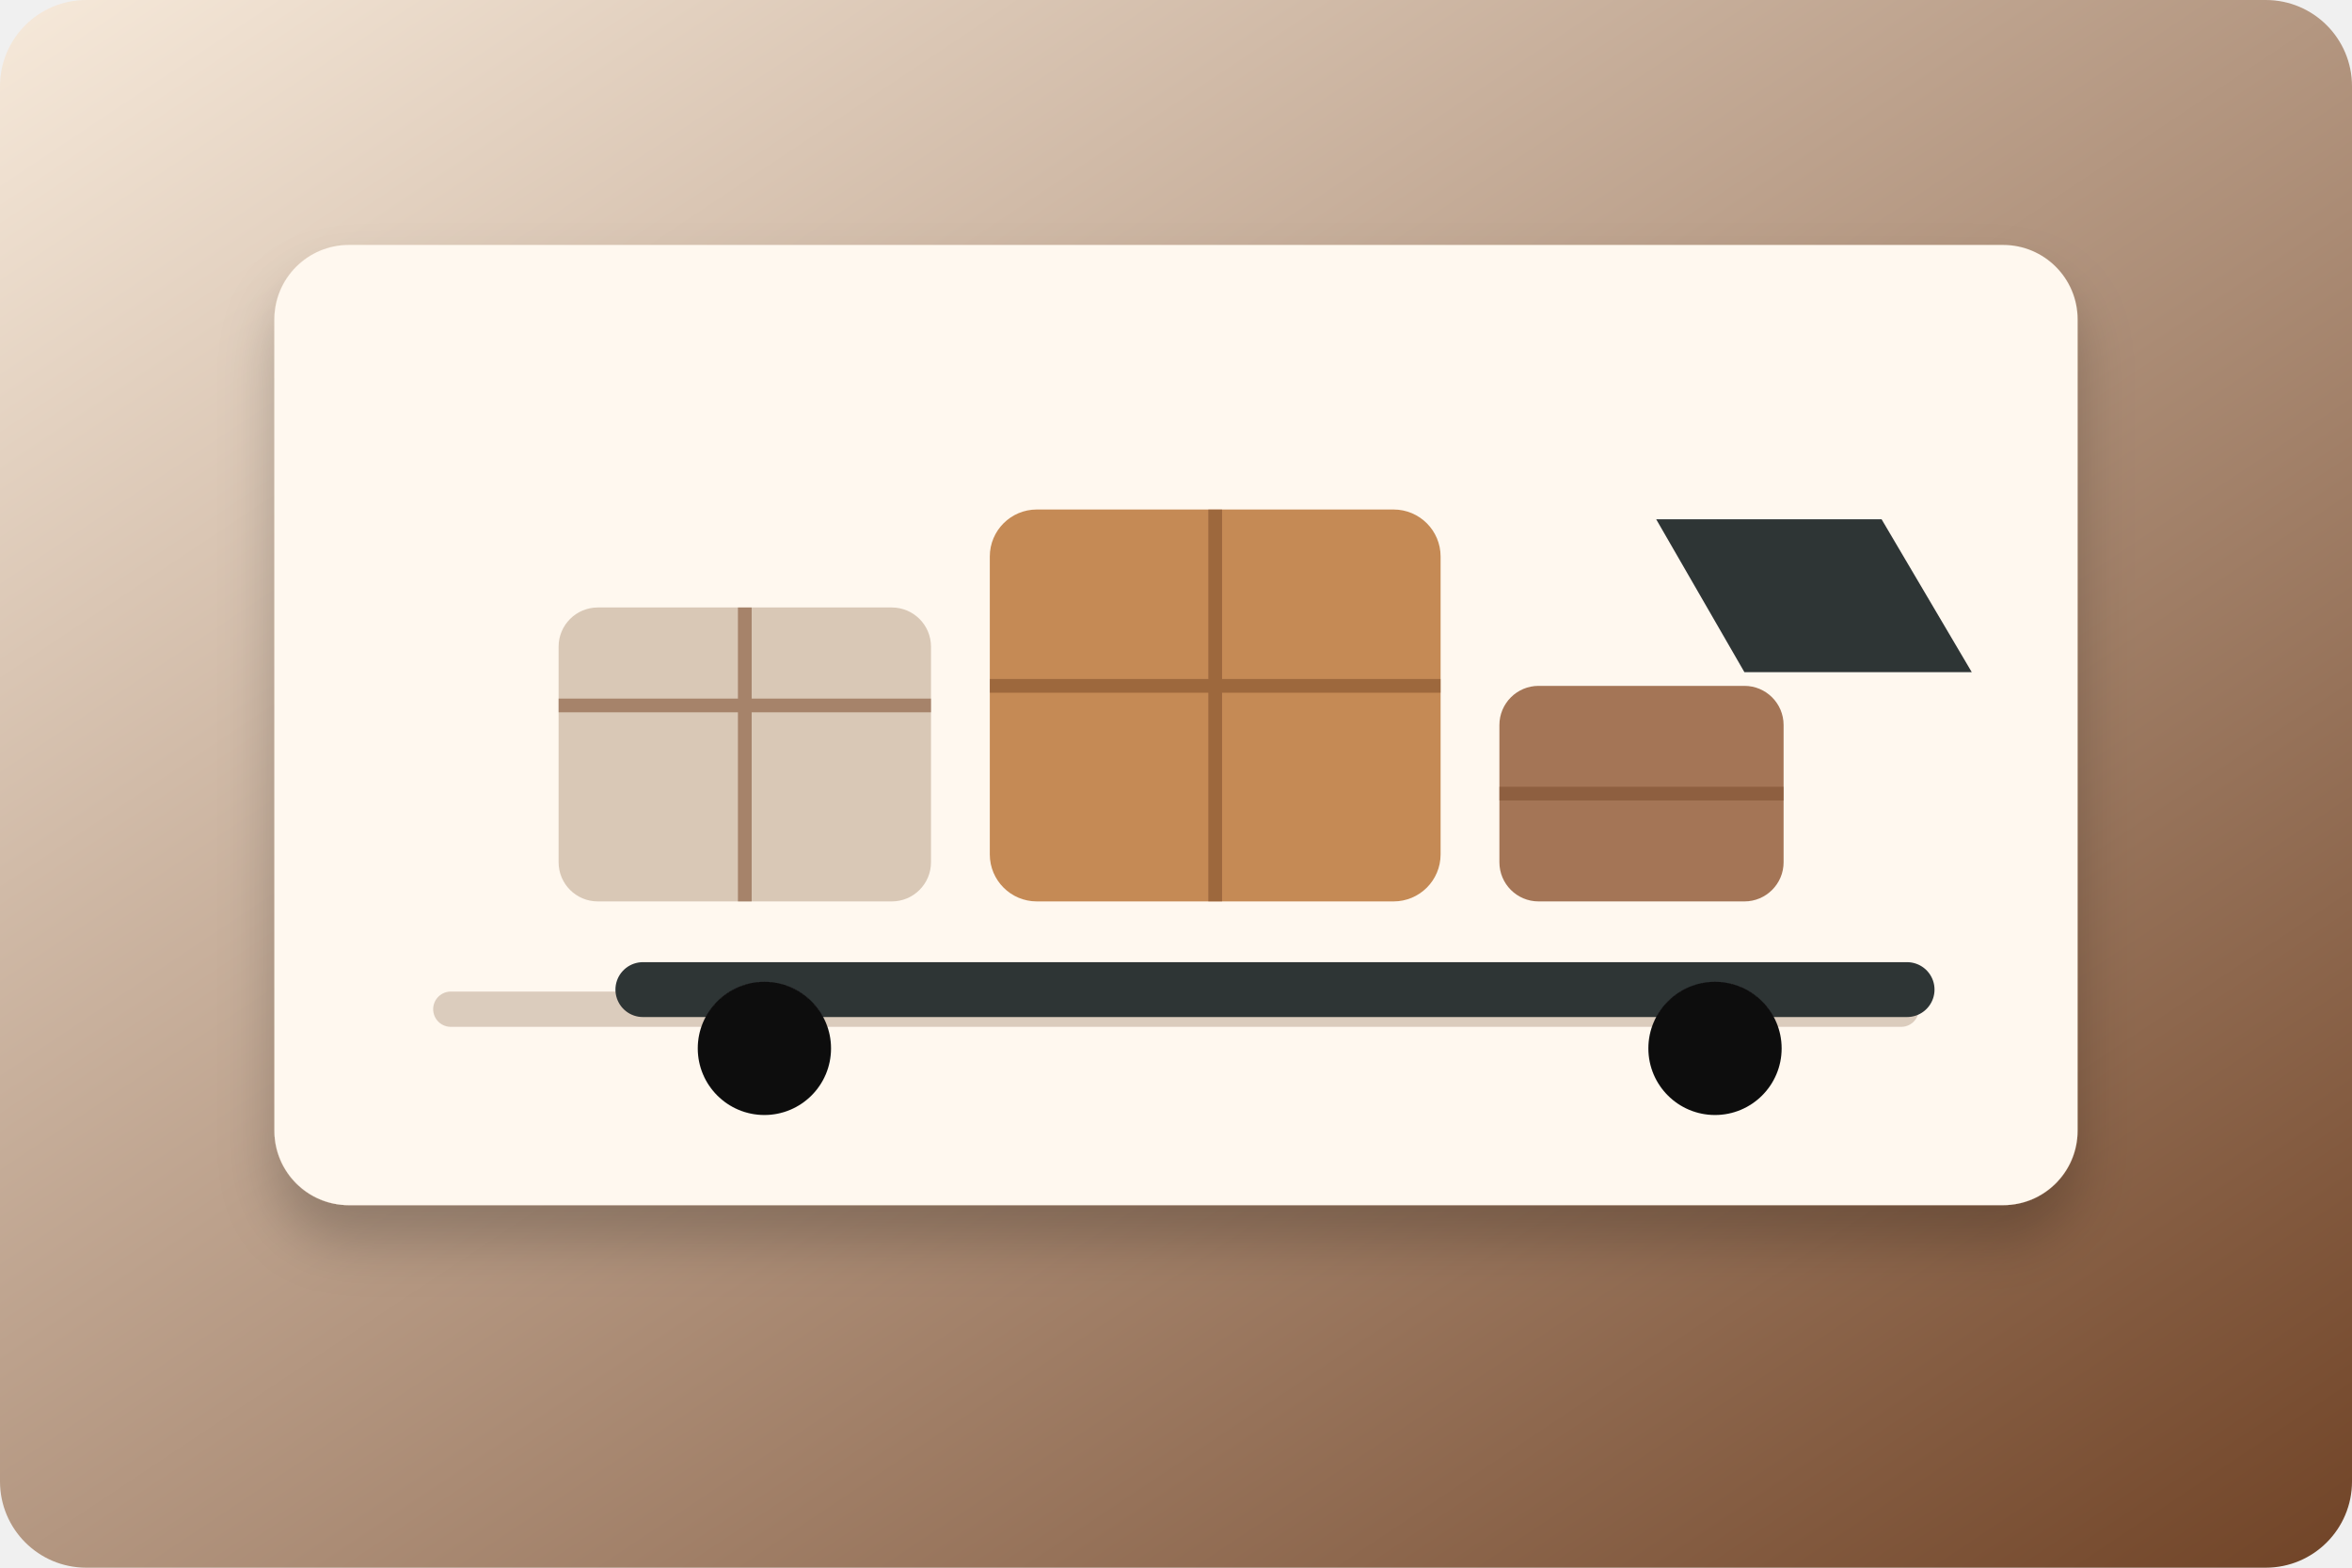
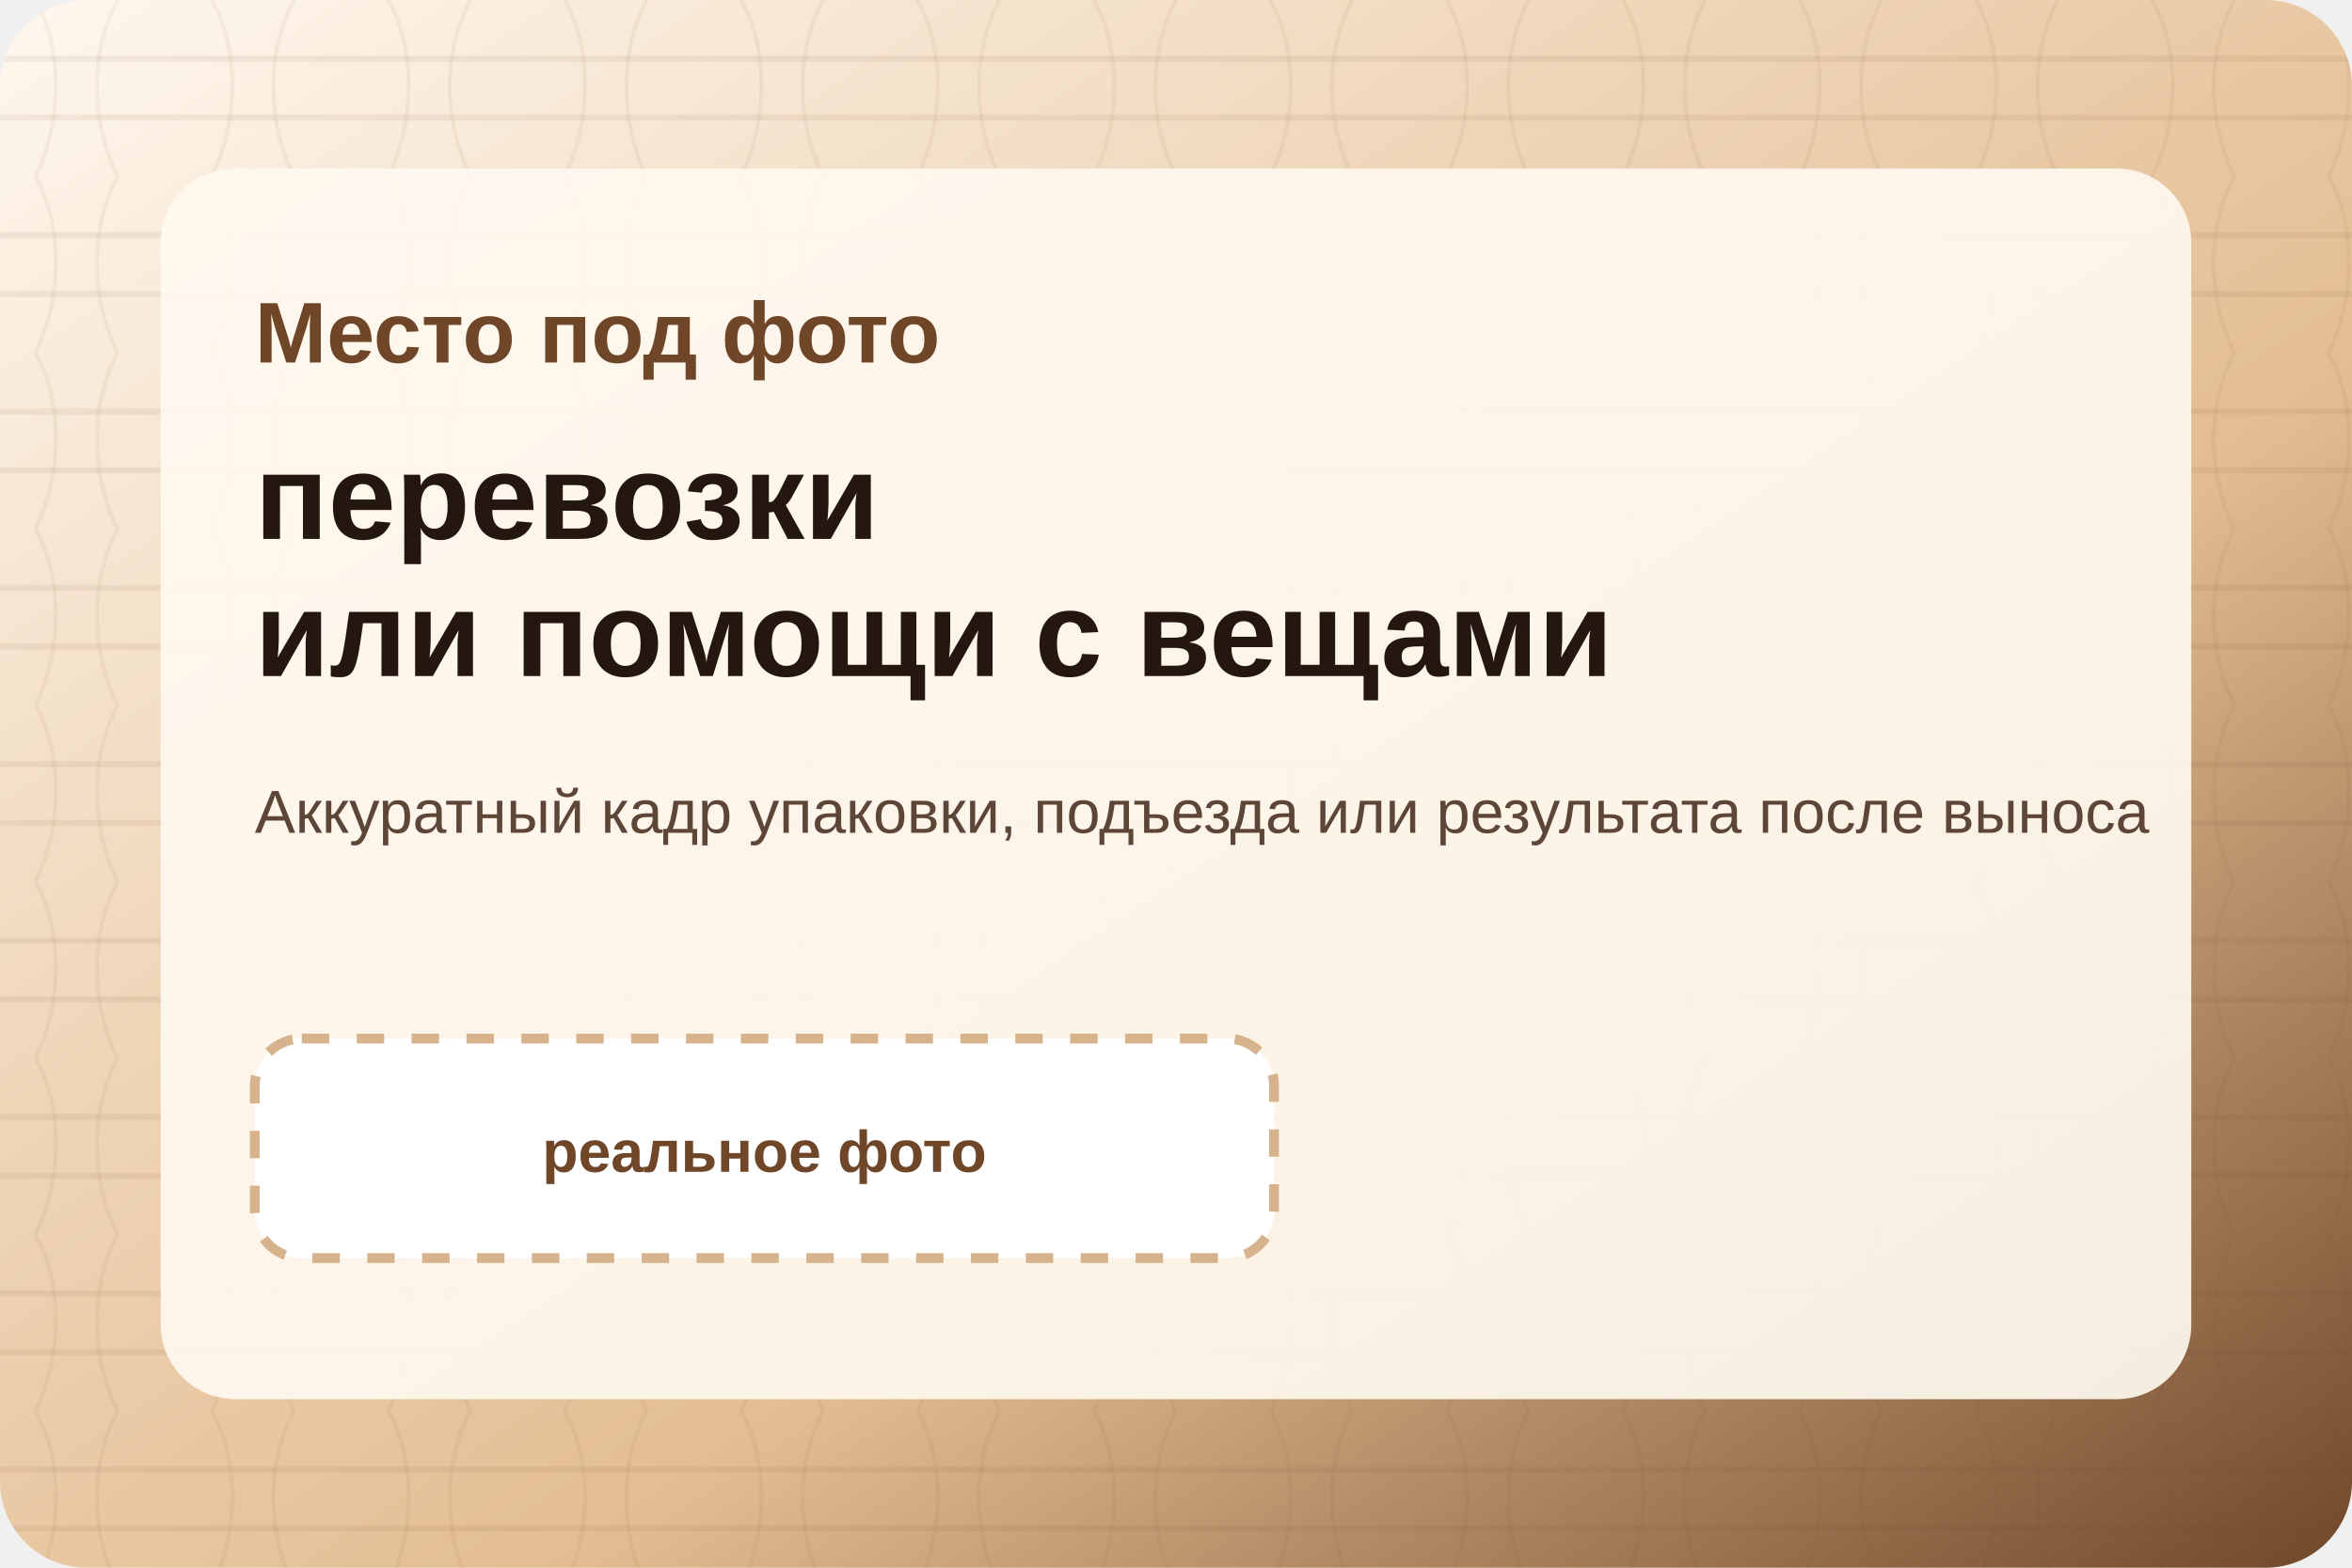
- <svg xmlns="http://www.w3.org/2000/svg" width="1200" height="800" viewBox="0 0 1200 800" role="img" aria-label="Грузчики и перевозка">
+ <svg xmlns="http://www.w3.org/2000/svg" width="1200" height="800" viewBox="0 0 1200 800" role="img" aria-label="Место под фото перевозки или помощи с вещами">
  <defs>
    <linearGradient id="bg" x1="0" y1="0" x2="1" y2="1">
-       <stop stop-color="#f7eadb" />
-       <stop offset="1" stop-color="#704326" />
+       <stop stop-color="#fff8ef" />
+       <stop offset=".62" stop-color="#e3bd91" />
+       <stop offset="1" stop-color="#6f4628" />
    </linearGradient>
-     <filter id="s">
-       <feDropShadow dx="0" dy="18" stdDeviation="14" flood-opacity=".22" />
-     </filter>
+     <pattern id="grain" width="90" height="90" patternUnits="userSpaceOnUse">
+       <path d="M0 30h90M0 60h90" stroke="#6f4628" stroke-opacity=".08" stroke-width="3" />
+       <path d="M18 0c14 24 14 62 0 90M60 0c-14 26-14 62 0 90" stroke="#6f4628" stroke-opacity=".06" stroke-width="2" fill="none" />
+     </pattern>
  </defs>
  <rect width="1200" height="800" rx="44" fill="url(#bg)" />
-   <g transform="translate(140 125)" filter="url(#s)">
-     <rect width="920" height="490" rx="38" fill="#fff8ef" />
-     <path d="M90 390h740" stroke="#6f4628" stroke-width="18" stroke-linecap="round" opacity=".25" />
-     <rect x="145" y="185" width="190" height="150" rx="20" fill="#d9c8b6" />
-     <rect x="365" y="135" width="230" height="200" rx="24" fill="#c58a55" />
-     <rect x="625" y="225" width="145" height="110" rx="20" fill="#8b512c" opacity=".78" />
-     <g stroke="#7b4a2c" stroke-width="7" opacity=".55">
-       <path d="M145 235h190M240 185v150M365 225h230M480 135v200M625 280h145" />
-     </g>
-     <path d="M188 380h645" stroke="#2f3436" stroke-width="28" stroke-linecap="round" />
-     <circle cx="250" cy="410" r="34" fill="#111" />
-     <circle cx="735" cy="410" r="34" fill="#111" />
-     <path d="M705 140h115l46 78H750z" fill="#2f3436" />
-   </g>
+   <rect width="1200" height="800" rx="44" fill="url(#grain)" />
+   <rect x="82" y="86" width="1036" height="628" rx="38" fill="#fff8ef" opacity=".92" />
+   <text x="130" y="185" font-family="Arial, sans-serif" font-size="44" font-weight="900" fill="#6f4628">Место под фото</text>
+   <text x="130" y="275" font-family="Arial, sans-serif" font-size="62" font-weight="900" fill="#24170f">перевозки</text>
+   <text x="130" y="345" font-family="Arial, sans-serif" font-size="62" font-weight="900" fill="#24170f">или помощи с вещами</text>
+   <text x="130" y="425" font-family="Arial, sans-serif" font-size="31" fill="#5d4638">Аккуратный кадр упаковки, подъезда или результата после выноса</text>
+   <rect x="130" y="530" width="520" height="112" rx="24" fill="#fff" stroke="#d7b38d" stroke-width="5" stroke-dasharray="14 14" />
+   <text x="390" y="598" text-anchor="middle" font-family="Arial, sans-serif" font-size="30" font-weight="900" fill="#6f4628">реальное фото</text>
</svg>
